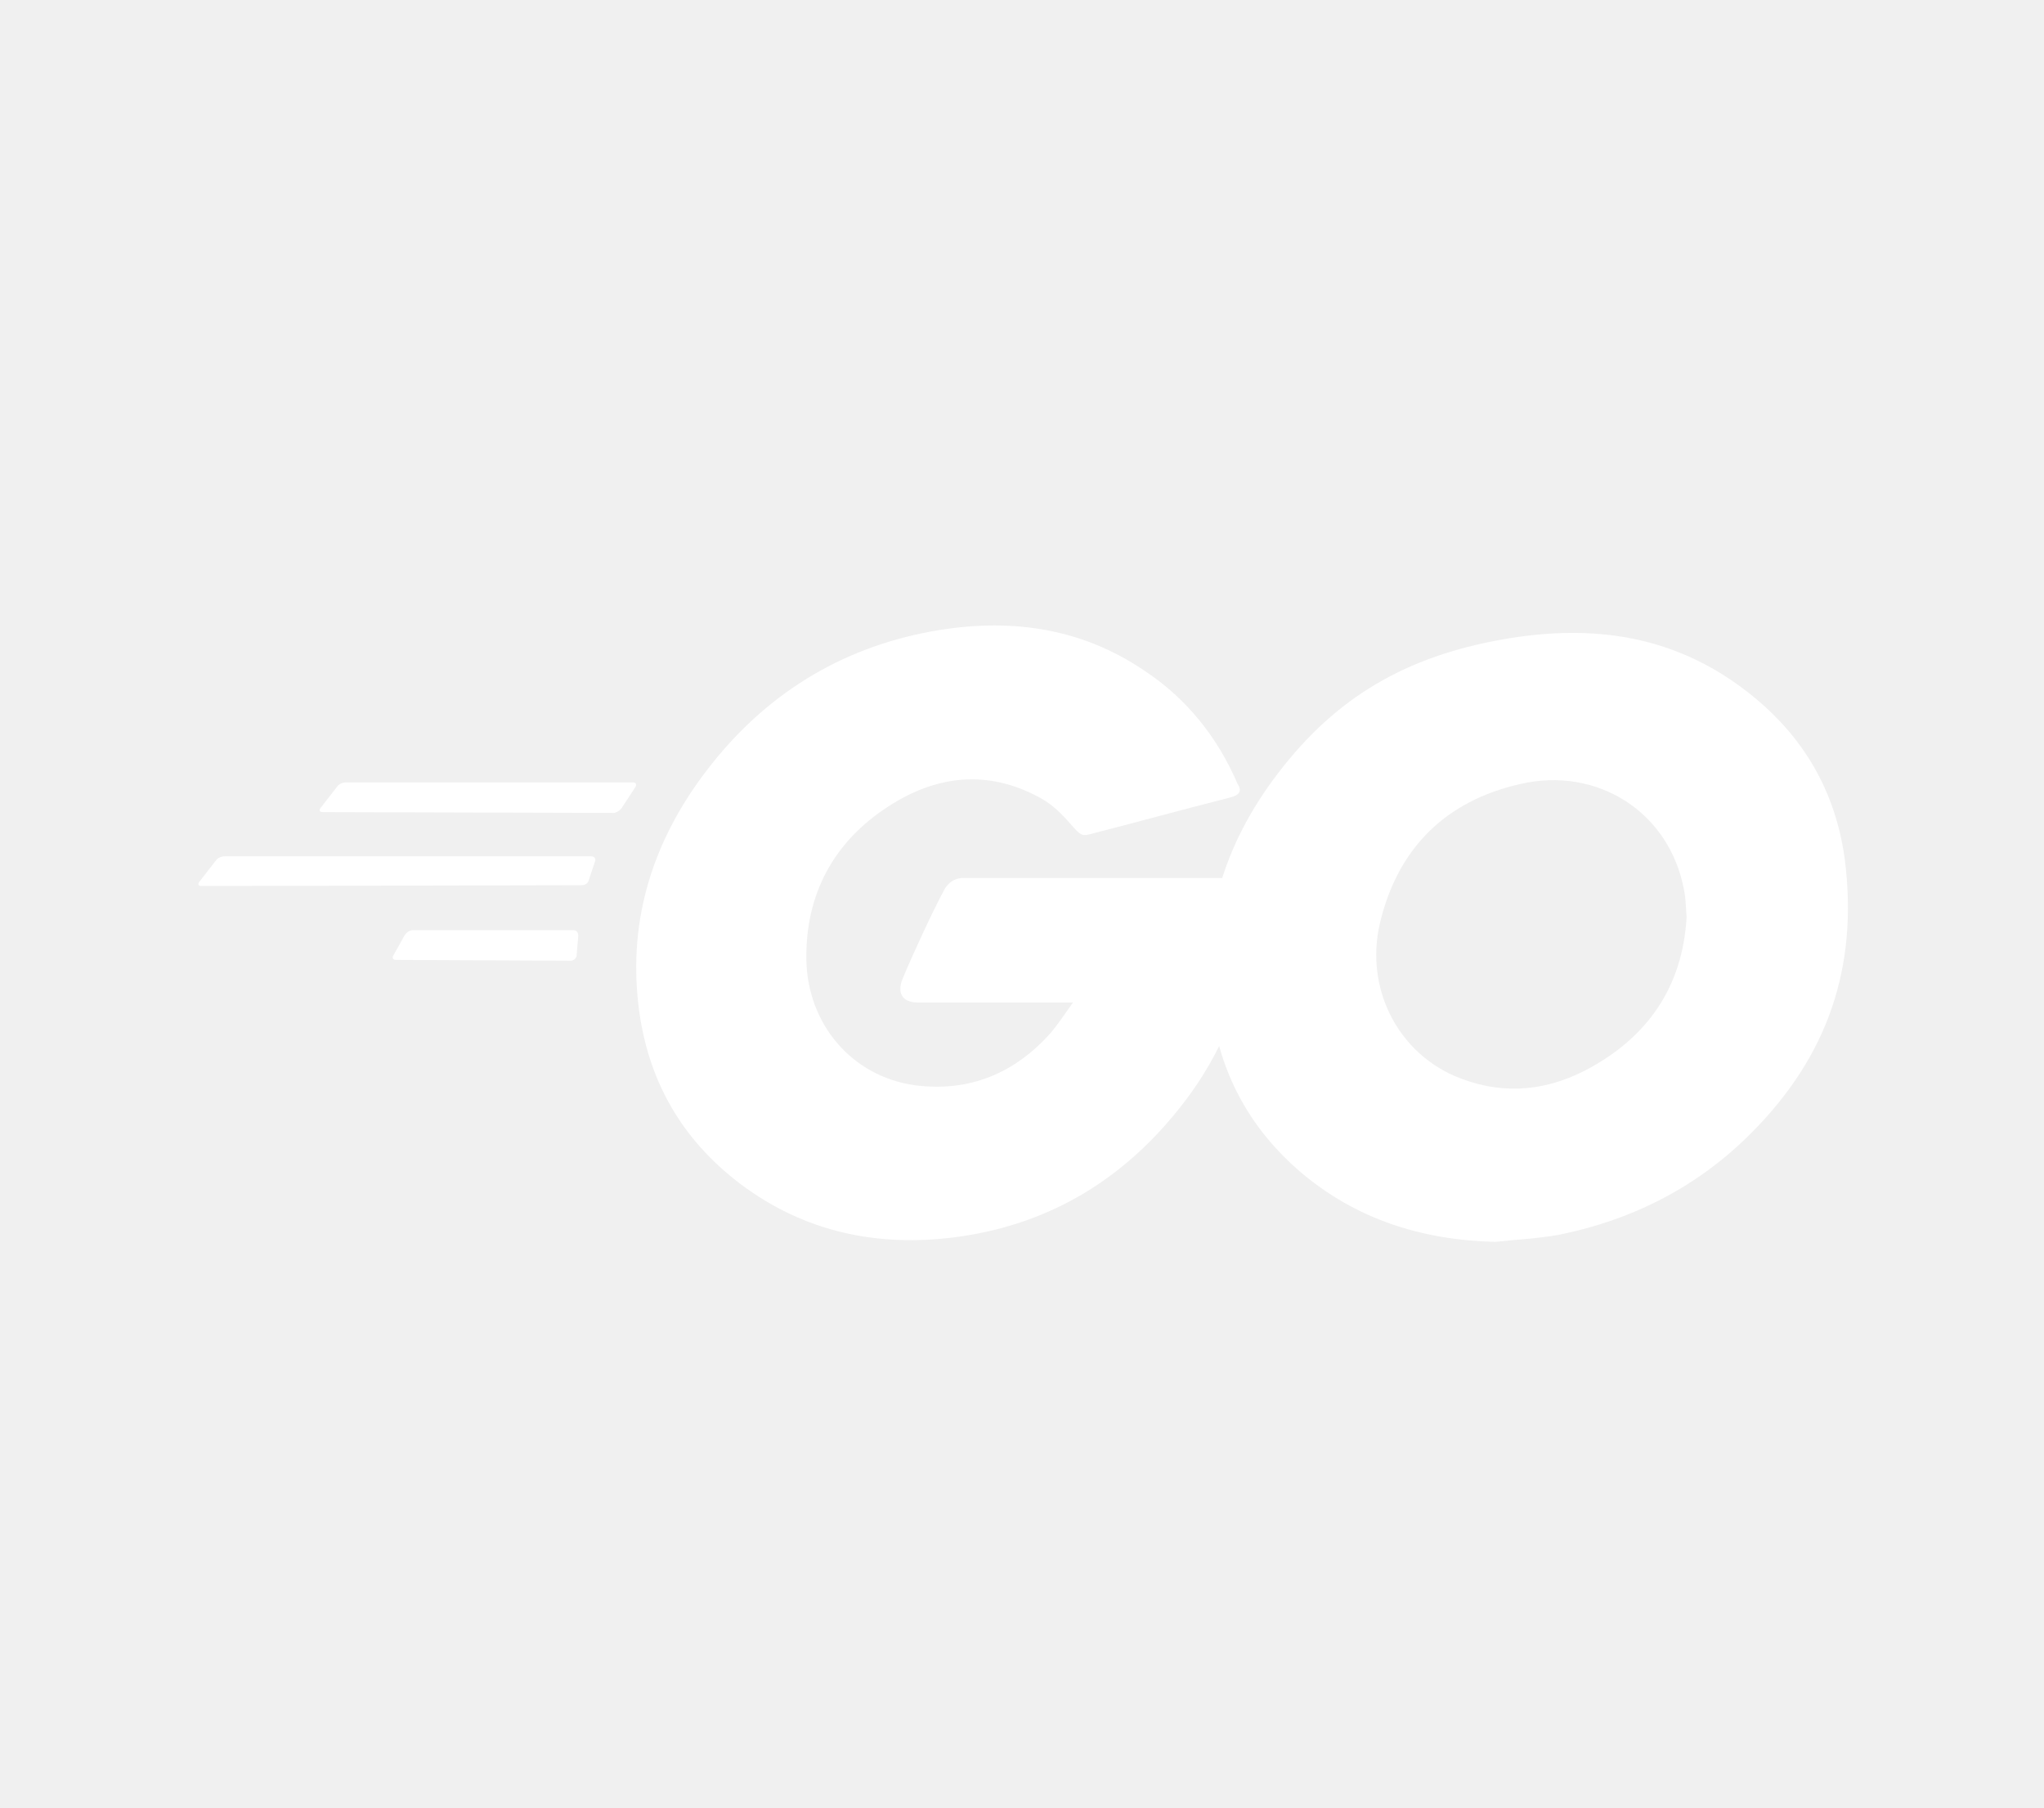
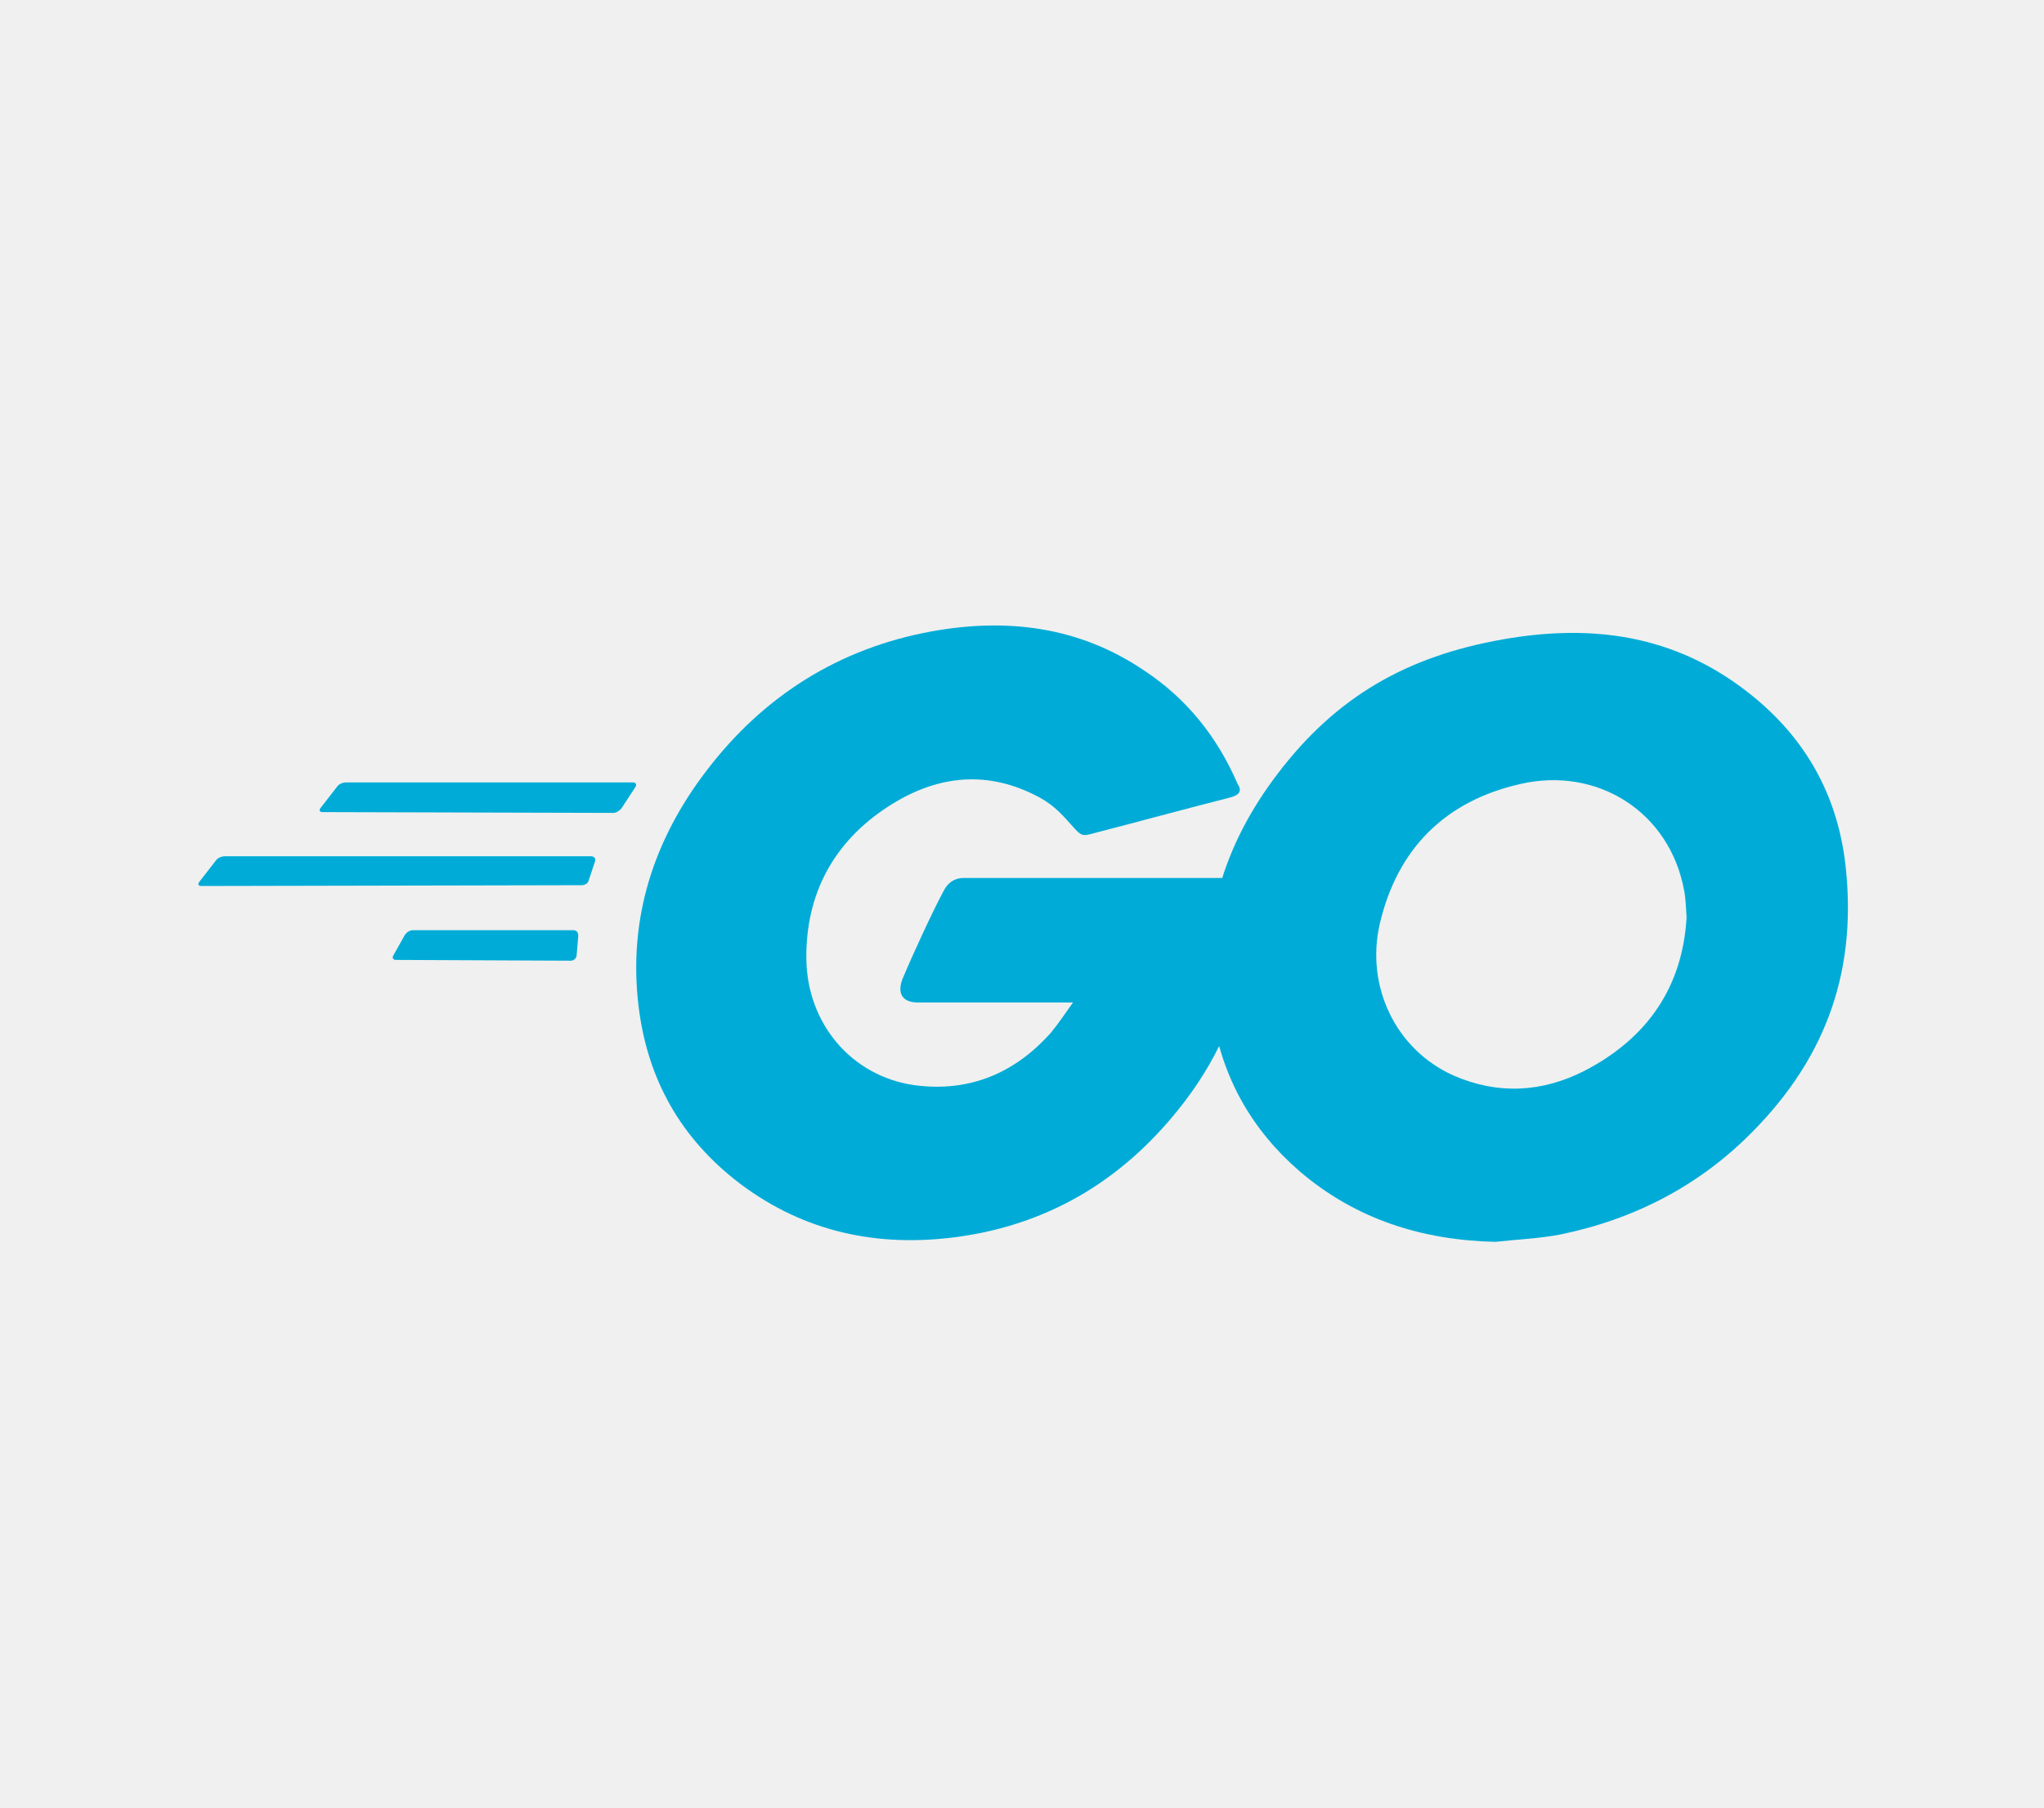
<svg xmlns="http://www.w3.org/2000/svg" version="1.1" id="Layer_1" x="0px" y="0px" viewBox="0 0 254.5 225" style="enable-background:new 0 0 254.5 225;" xml:space="preserve">
  <style type="text/css">
	.st0{fill:#2DBCAF;}
	.st1{fill:#5DC9E1;}
	.st2{fill:#FDDD00;}
	.st3{fill:#CE3262;}
	.st4{fill:#00ACD7;}
	.st5{fill:#FFFFFF;}
</style>
  <g>
    <g>
      <g>
        <g>
-           <path class="st5" d="M40.2,101.1c-0.4,0-0.5-0.2-0.3-0.5l2.1-2.7c0.2-0.3,0.7-0.5,1.1-0.5l35.7,0c0.4,0,0.5,0.3,0.3,0.6      l-1.7,2.6c-0.2,0.3-0.7,0.6-1,0.6L40.2,101.1z" />
+           <path class="st4" d="M40.2,101.1c-0.4,0-0.5-0.2-0.3-0.5l2.1-2.7c0.2-0.3,0.7-0.5,1.1-0.5l35.7,0c0.4,0,0.5,0.3,0.3,0.6      l-1.7,2.6c-0.2,0.3-0.7,0.6-1,0.6L40.2,101.1z" />
        </g>
      </g>
    </g>
    <g>
      <g>
        <g>
-           <path class="st5" d="M25.1,110.3c-0.4,0-0.5-0.2-0.3-0.5l2.1-2.7c0.2-0.3,0.7-0.5,1.1-0.5l45.6,0c0.4,0,0.6,0.3,0.5,0.6      l-0.8,2.4c-0.1,0.4-0.5,0.6-0.9,0.6L25.1,110.3z" />
+           <path class="st4" d="M25.1,110.3c-0.4,0-0.5-0.2-0.3-0.5l2.1-2.7c0.2-0.3,0.7-0.5,1.1-0.5l45.6,0c0.4,0,0.6,0.3,0.5,0.6      l-0.8,2.4c-0.1,0.4-0.5,0.6-0.9,0.6L25.1,110.3z" />
        </g>
      </g>
    </g>
    <g>
      <g>
        <g>
-           <path class="st5" d="M49.3,119.5c-0.4,0-0.5-0.3-0.3-0.6l1.4-2.5c0.2-0.3,0.6-0.6,1-0.6l20,0c0.4,0,0.6,0.3,0.6,0.7l-0.2,2.4      c0,0.4-0.4,0.7-0.7,0.7L49.3,119.5z" />
+           <path class="st4" d="M49.3,119.5c-0.4,0-0.5-0.3-0.3-0.6l1.4-2.5c0.2-0.3,0.6-0.6,1-0.6l20,0c0.4,0,0.6,0.3,0.6,0.7l-0.2,2.4      c0,0.4-0.4,0.7-0.7,0.7L49.3,119.5z" />
        </g>
      </g>
    </g>
    <g>
-       <g id="CXHf1q_2_">
+       <g id="CXHf1q_3_">
        <g>
          <g>
-             <path class="st5" d="M153.1,99.3c-6.3,1.6-10.6,2.8-16.8,4.4c-1.5,0.4-1.6,0.5-2.9-1c-1.5-1.7-2.6-2.8-4.7-3.8       c-6.3-3.1-12.4-2.2-18.1,1.5c-6.8,4.4-10.3,10.9-10.2,19c0.1,8,5.6,14.6,13.5,15.7c6.8,0.9,12.5-1.5,17-6.6       c0.9-1.1,1.7-2.3,2.7-3.7c-3.6,0-8.1,0-19.3,0c-2.1,0-2.6-1.3-1.9-3c1.3-3.1,3.7-8.3,5.1-10.9c0.3-0.6,1-1.6,2.5-1.6       c5.1,0,23.9,0,36.4,0c-0.2,2.7-0.2,5.4-0.6,8.1c-1.1,7.2-3.8,13.8-8.2,19.6c-7.2,9.5-16.6,15.4-28.5,17       c-9.8,1.3-18.9-0.6-26.9-6.6c-7.4-5.6-11.6-13-12.7-22.2c-1.3-10.9,1.9-20.7,8.5-29.3c7.1-9.3,16.5-15.2,28-17.3       c9.4-1.7,18.4-0.6,26.5,4.9c5.3,3.5,9.1,8.3,11.6,14.1C154.7,98.5,154.3,99,153.1,99.3z" />
+             <path class="st4" d="M153.1,99.3c-6.3,1.6-10.6,2.8-16.8,4.4c-1.5,0.4-1.6,0.5-2.9-1c-1.5-1.7-2.6-2.8-4.7-3.8       c-6.3-3.1-12.4-2.2-18.1,1.5c-6.8,4.4-10.3,10.9-10.2,19c0.1,8,5.6,14.6,13.5,15.7c6.8,0.9,12.5-1.5,17-6.6       c0.9-1.1,1.7-2.3,2.7-3.7c-3.6,0-8.1,0-19.3,0c-2.1,0-2.6-1.3-1.9-3c1.3-3.1,3.7-8.3,5.1-10.9c0.3-0.6,1-1.6,2.5-1.6       c5.1,0,23.9,0,36.4,0c-0.2,2.7-0.2,5.4-0.6,8.1c-1.1,7.2-3.8,13.8-8.2,19.6c-7.2,9.5-16.6,15.4-28.5,17       c-9.8,1.3-18.9-0.6-26.9-6.6c-7.4-5.6-11.6-13-12.7-22.2c-1.3-10.9,1.9-20.7,8.5-29.3c7.1-9.3,16.5-15.2,28-17.3       c9.4-1.7,18.4-0.6,26.5,4.9c5.3,3.5,9.1,8.3,11.6,14.1C154.7,98.5,154.3,99,153.1,99.3z" />
          </g>
          <g>
-             <path class="st5" d="M186.2,154.6c-9.1-0.2-17.4-2.8-24.4-8.8c-5.9-5.1-9.6-11.6-10.8-19.3c-1.8-11.3,1.3-21.3,8.1-30.2       c7.3-9.6,16.1-14.6,28-16.7c10.2-1.8,19.8-0.8,28.5,5.1c7.9,5.4,12.8,12.7,14.1,22.3c1.7,13.5-2.2,24.5-11.5,33.9       c-6.6,6.7-14.7,10.9-24,12.8C191.5,154.2,188.8,154.3,186.2,154.6z M210,114.2c-0.1-1.3-0.1-2.3-0.3-3.3       c-1.8-9.9-10.9-15.5-20.4-13.3c-9.3,2.1-15.3,8-17.5,17.4c-1.8,7.8,2,15.7,9.2,18.9c5.5,2.4,11,2.1,16.3-0.6       C205.2,129.2,209.5,122.8,210,114.2z" />
+             <path class="st4" d="M186.2,154.6c-9.1-0.2-17.4-2.8-24.4-8.8c-5.9-5.1-9.6-11.6-10.8-19.3c-1.8-11.3,1.3-21.3,8.1-30.2       c7.3-9.6,16.1-14.6,28-16.7c10.2-1.8,19.8-0.8,28.5,5.1c7.9,5.4,12.8,12.7,14.1,22.3c1.7,13.5-2.2,24.5-11.5,33.9       c-6.6,6.7-14.7,10.9-24,12.8C191.5,154.2,188.8,154.3,186.2,154.6z M210,114.2c-0.1-1.3-0.1-2.3-0.3-3.3       c-1.8-9.9-10.9-15.5-20.4-13.3c-9.3,2.1-15.3,8-17.5,17.4c-1.8,7.8,2,15.7,9.2,18.9c5.5,2.4,11,2.1,16.3-0.6       C205.2,129.2,209.5,122.8,210,114.2z" />
          </g>
        </g>
      </g>
    </g>
  </g>
</svg>
